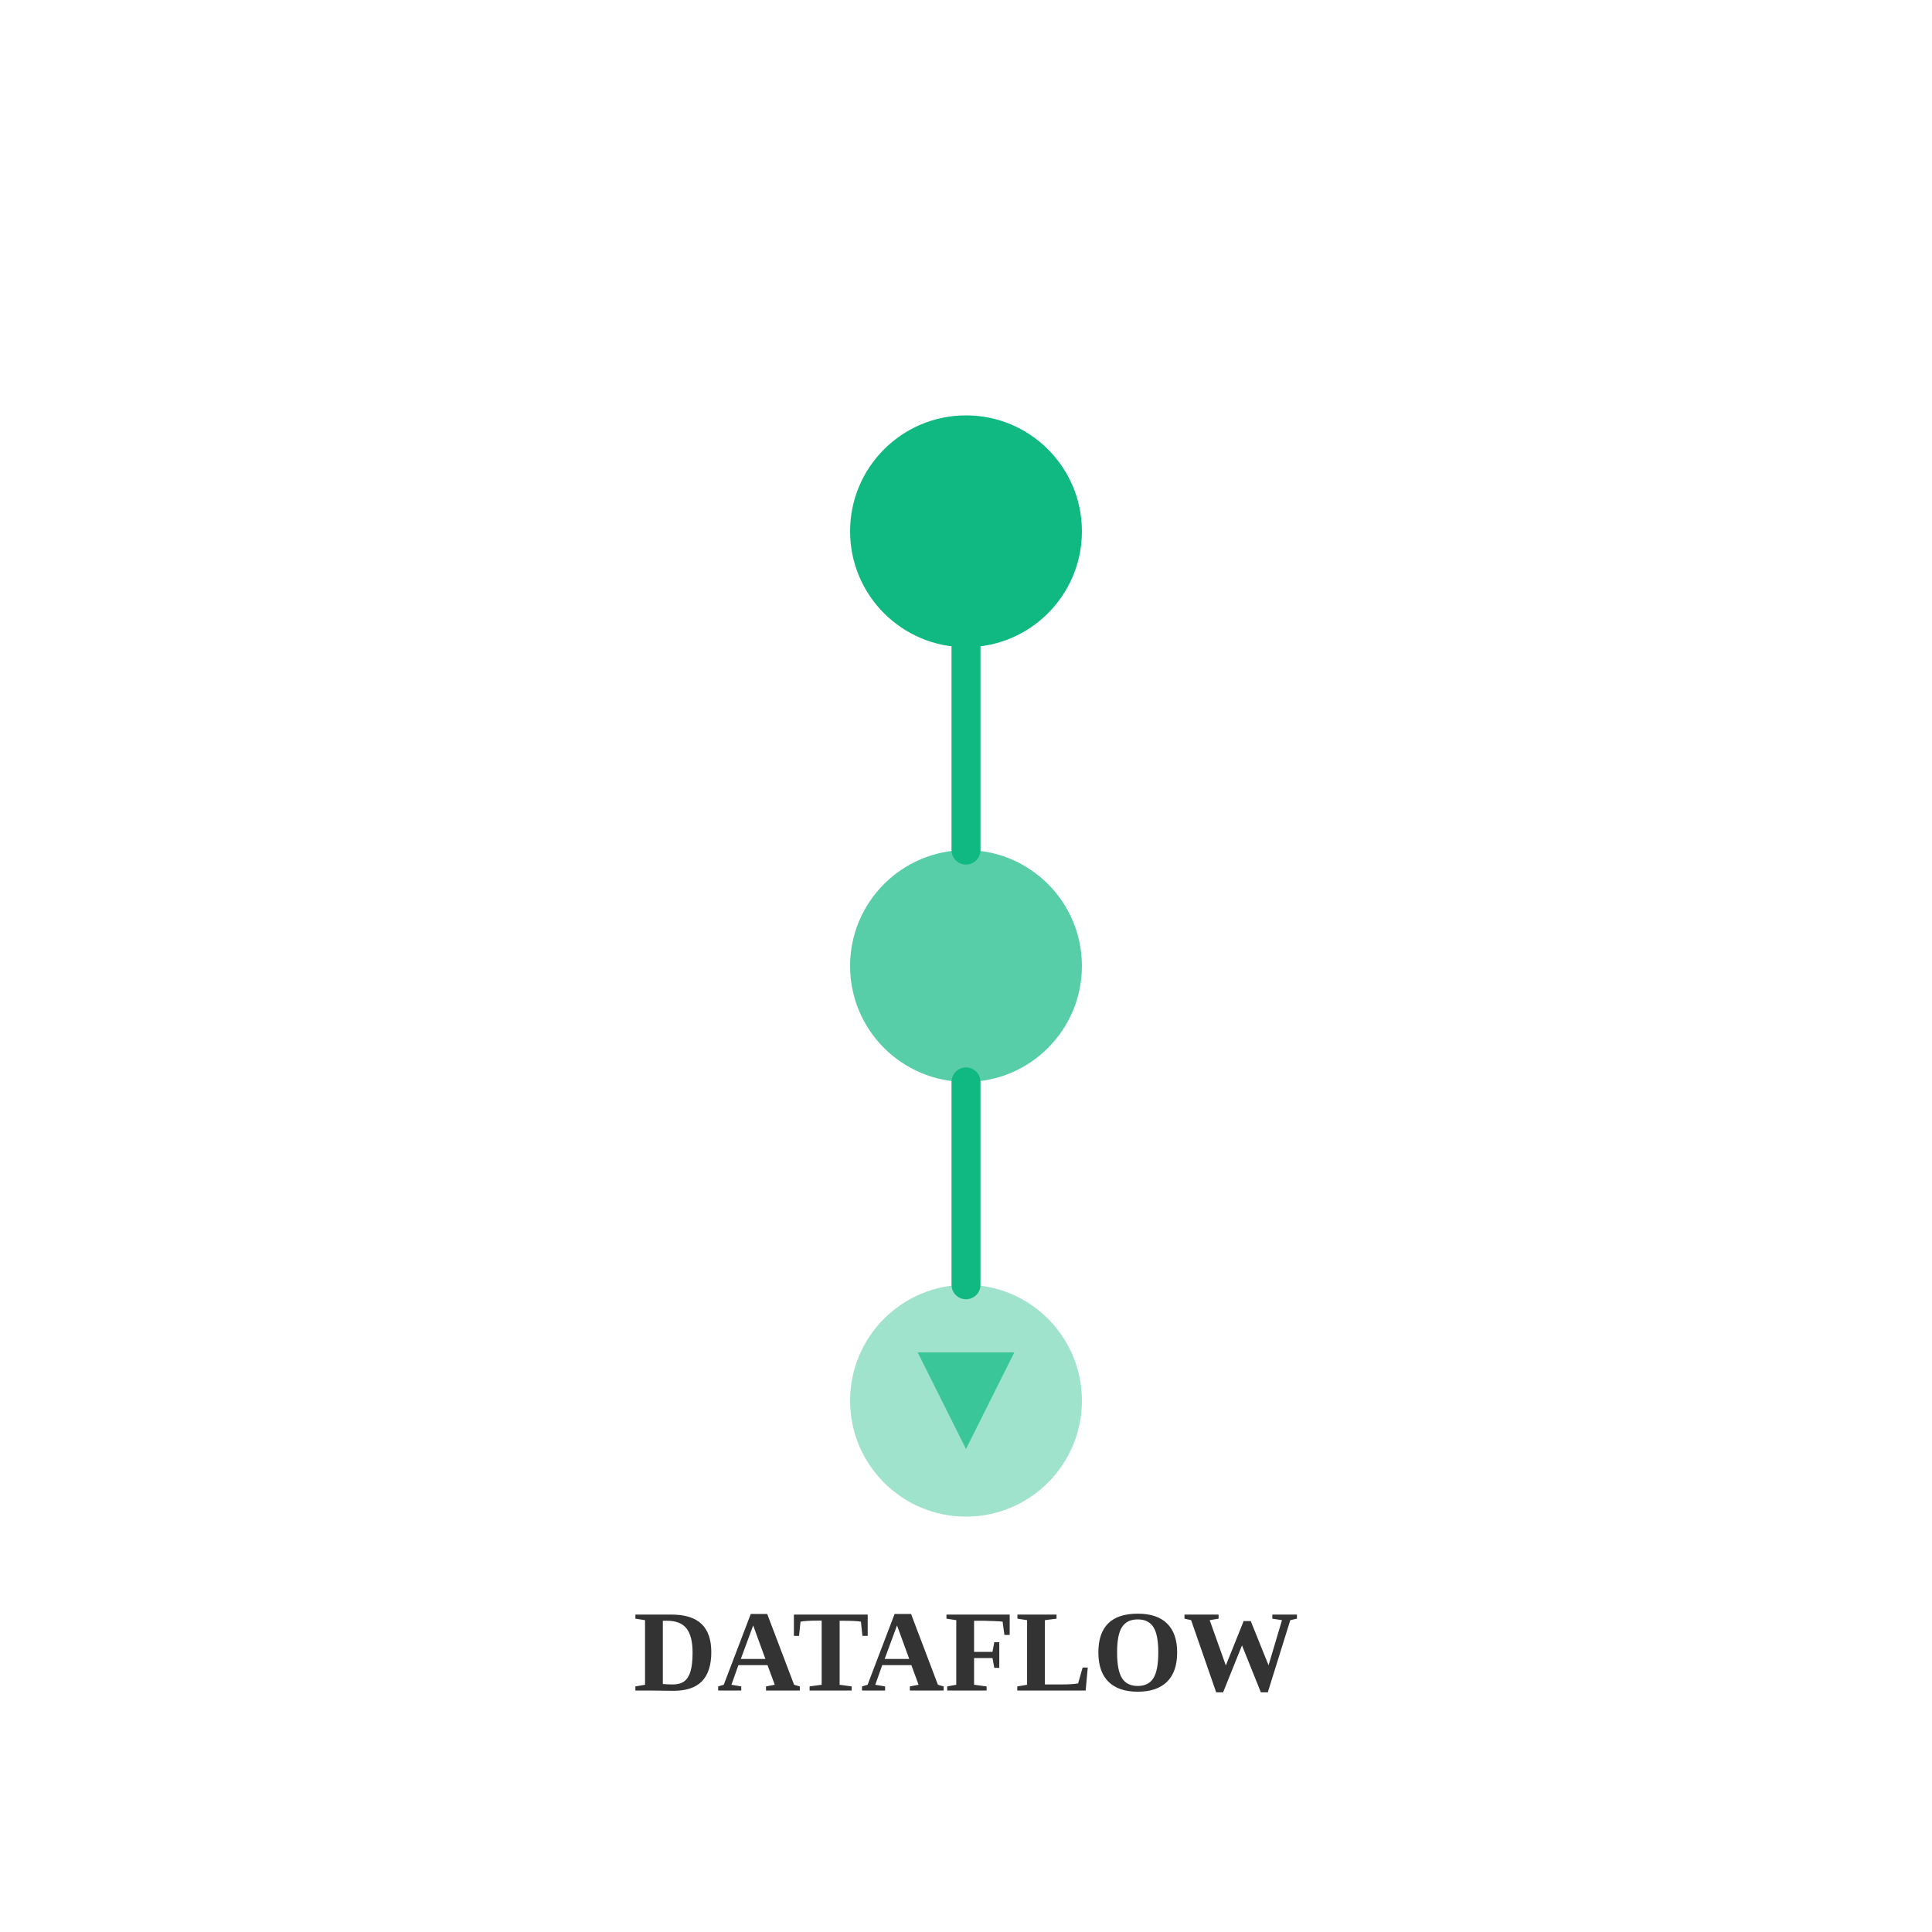
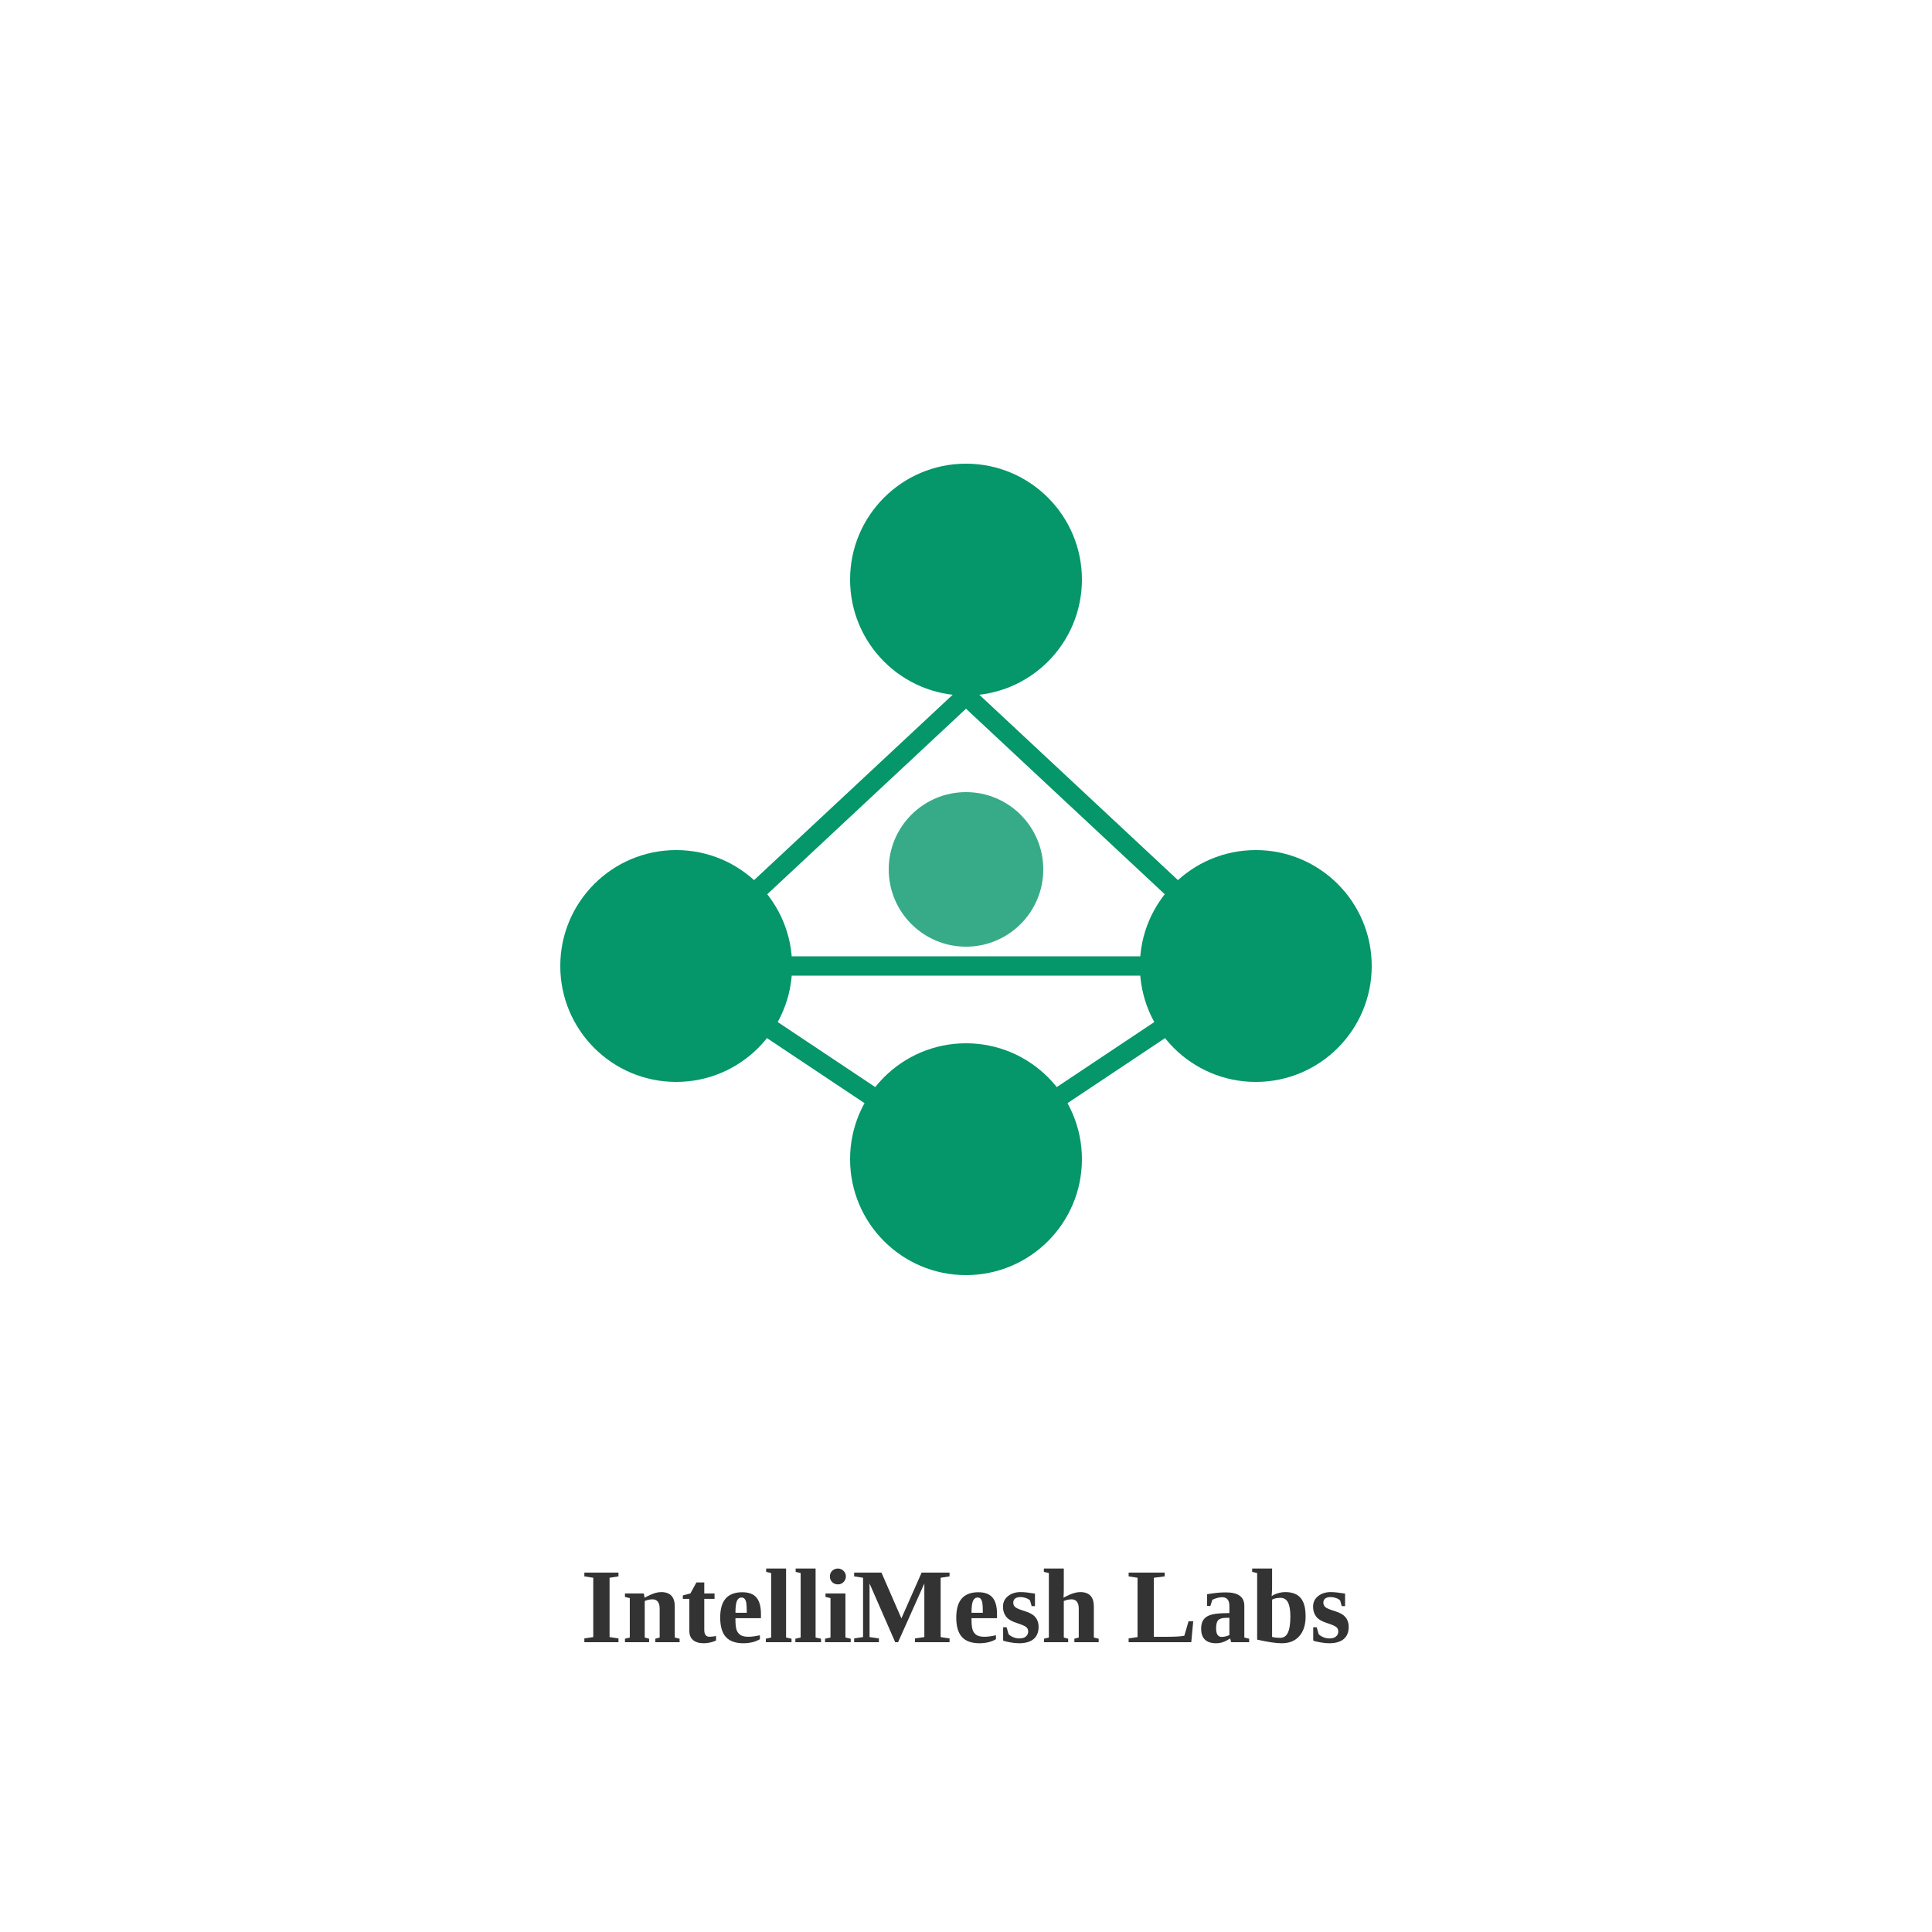
<svg xmlns="http://www.w3.org/2000/svg" viewBox="0 0 200 200">
  <rect width="200" height="200" fill="white" />
-   <circle cx="100" cy="55" r="12" fill="#10b981" />
-   <circle cx="100" cy="100" r="12" fill="#10b981" opacity="0.7" />
-   <circle cx="100" cy="145" r="12" fill="#10b981" opacity="0.4" />
-   <line x1="100" y1="67" x2="100" y2="88" stroke="#10b981" stroke-width="3" stroke-linecap="round" />
-   <line x1="100" y1="112" x2="100" y2="133" stroke="#10b981" stroke-width="3" stroke-linecap="round" />
-   <polygon points="100,150 95,140 105,140" fill="#10b981" opacity="0.7" />
-   <text x="100" y="175" font-size="12" font-weight="bold" text-anchor="middle" fill="#333">DATAFLOW</text>
+   <circle cx="100" cy="60" r="12" fill="#059669" />
+   <circle cx="70" cy="100" r="12" fill="#059669" />
+   <circle cx="100" cy="120" r="12" fill="#059669" />
+   <circle cx="130" cy="100" r="12" fill="#059669" />
+   <line x1="100" y1="72" x2="70" y2="100" stroke="#059669" stroke-width="2" />
+   <line x1="100" y1="72" x2="130" y2="100" stroke="#059669" stroke-width="2" />
+   <line x1="70" y1="100" x2="100" y2="120" stroke="#059669" stroke-width="2" />
+   <line x1="130" y1="100" x2="100" y2="120" stroke="#059669" stroke-width="2" />
+   <line x1="70" y1="100" x2="130" y2="100" stroke="#059669" stroke-width="2" />
+   <circle cx="100" cy="90" r="8" fill="#059669" opacity="0.8" />
+   <text x="100" y="170" font-size="11" font-weight="bold" text-anchor="middle" fill="#333">IntelliMesh Labs</text>
</svg>
